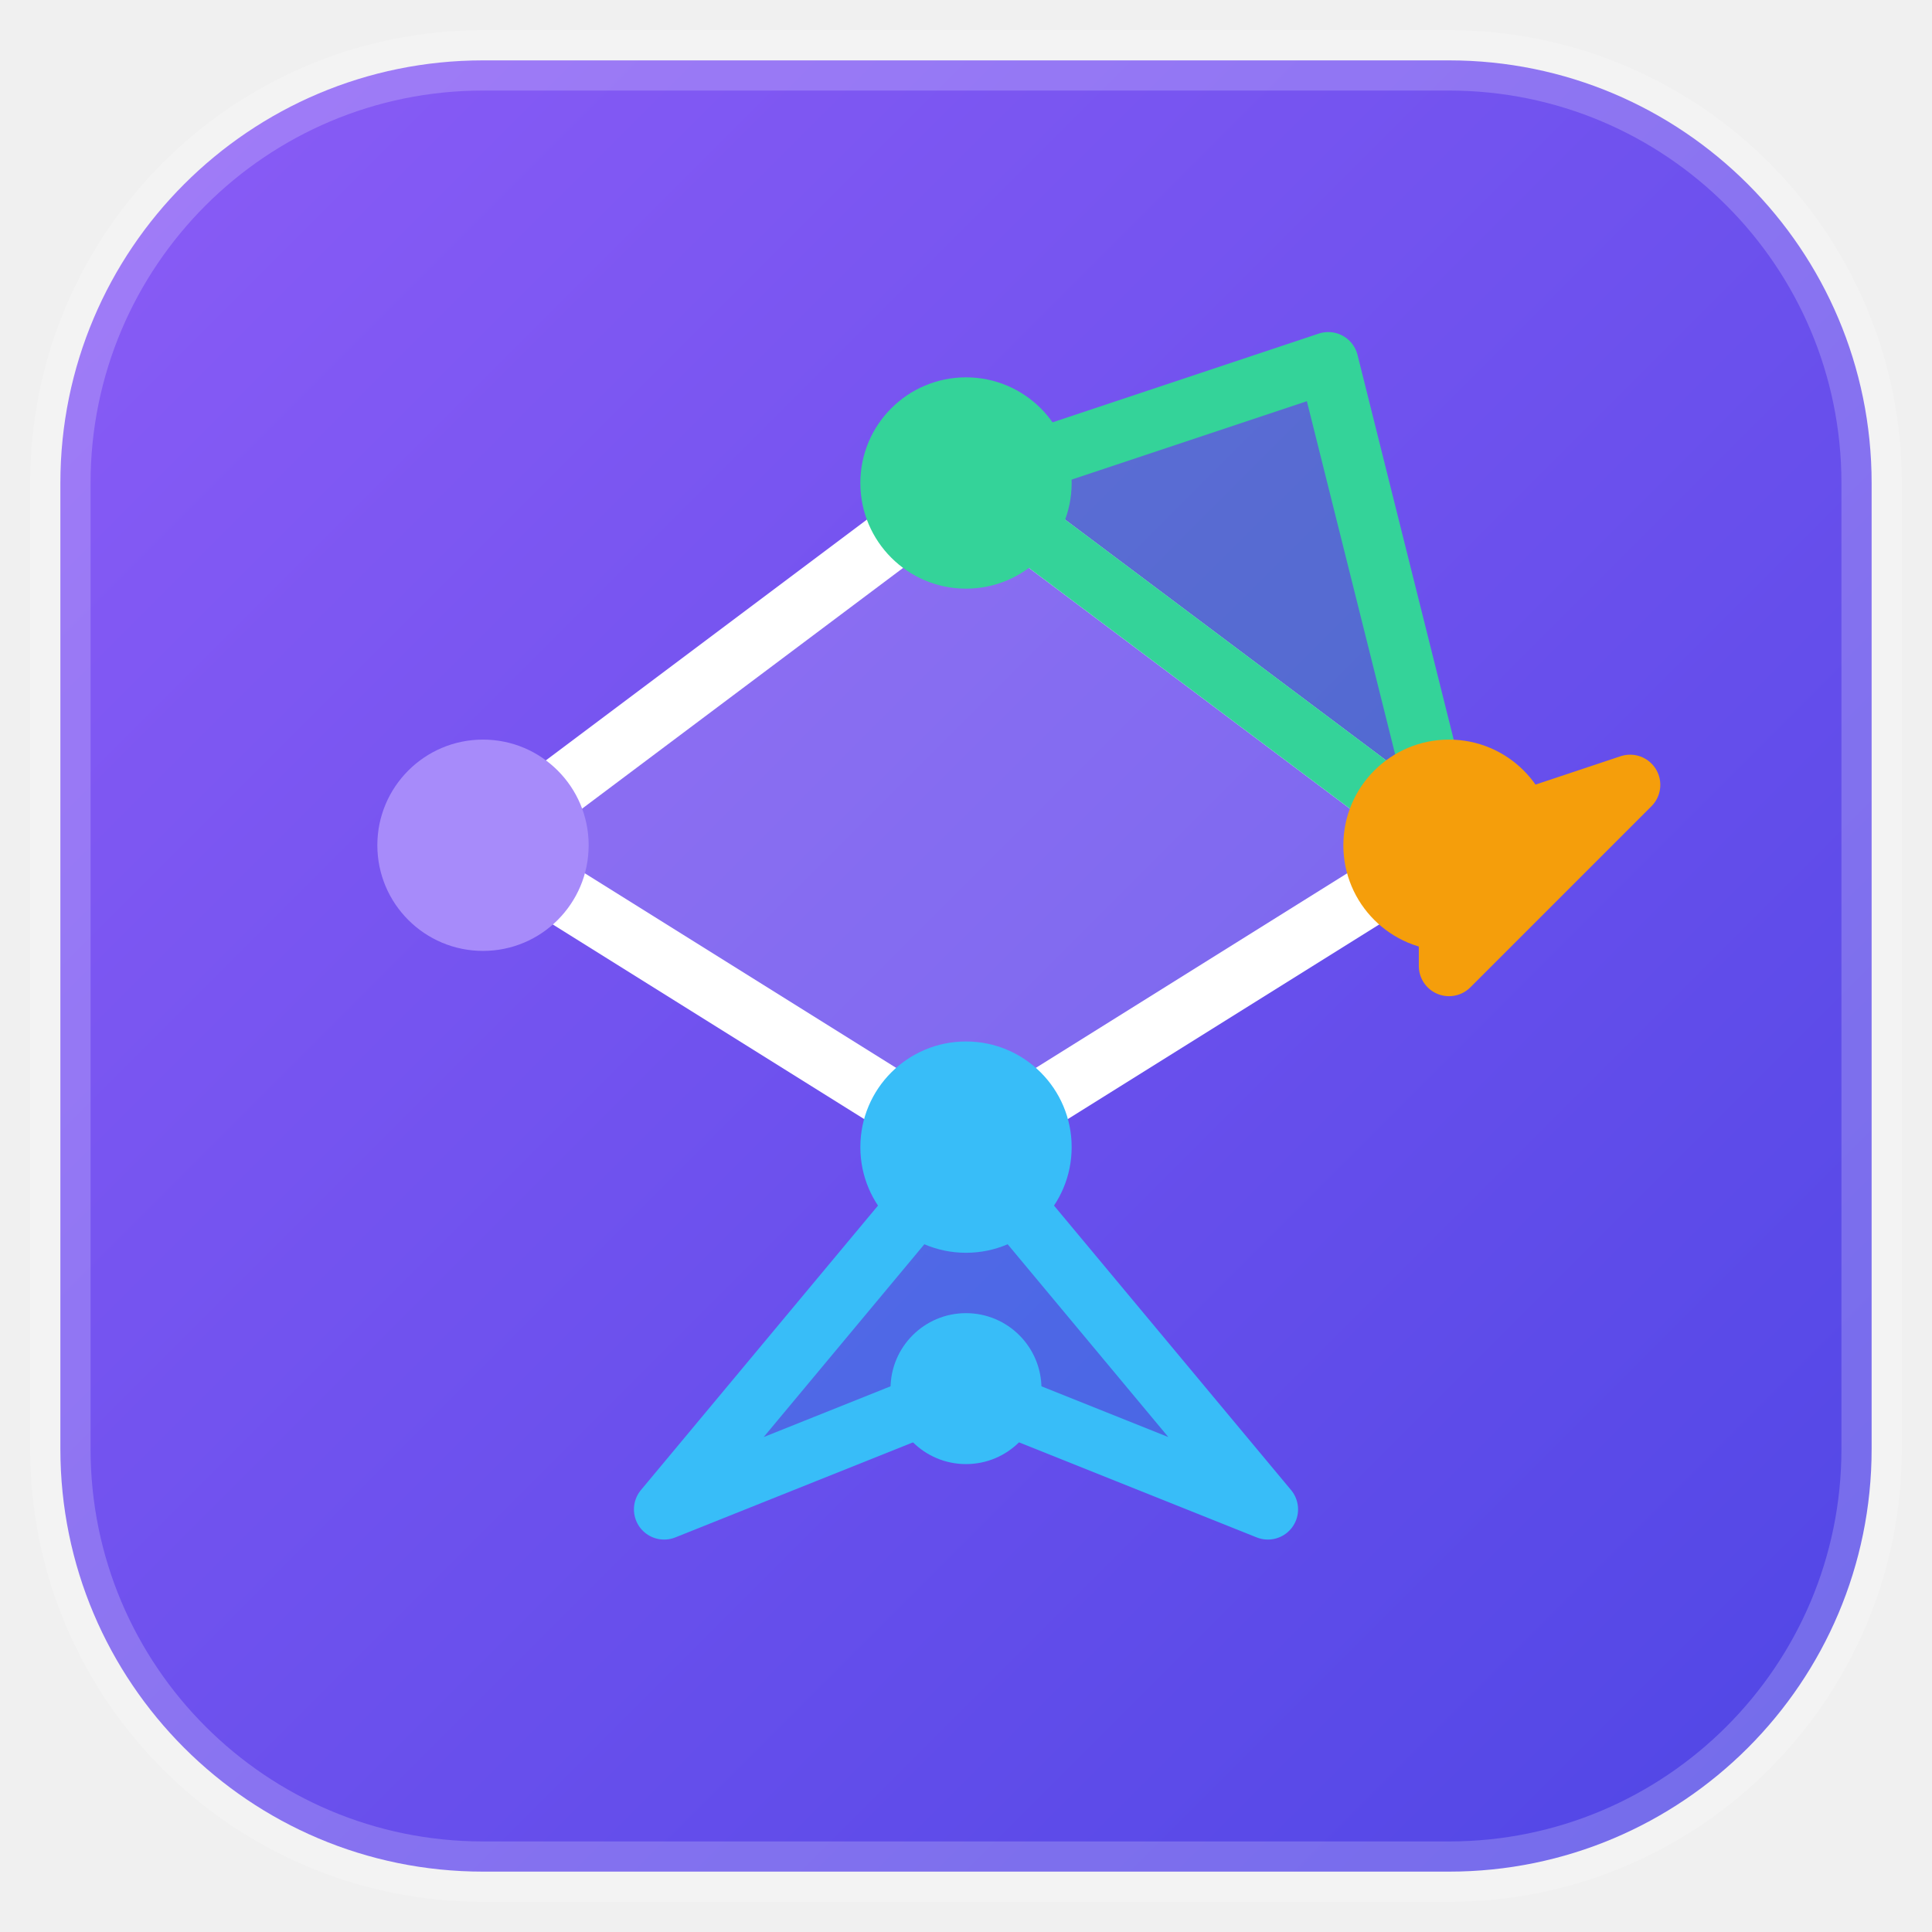
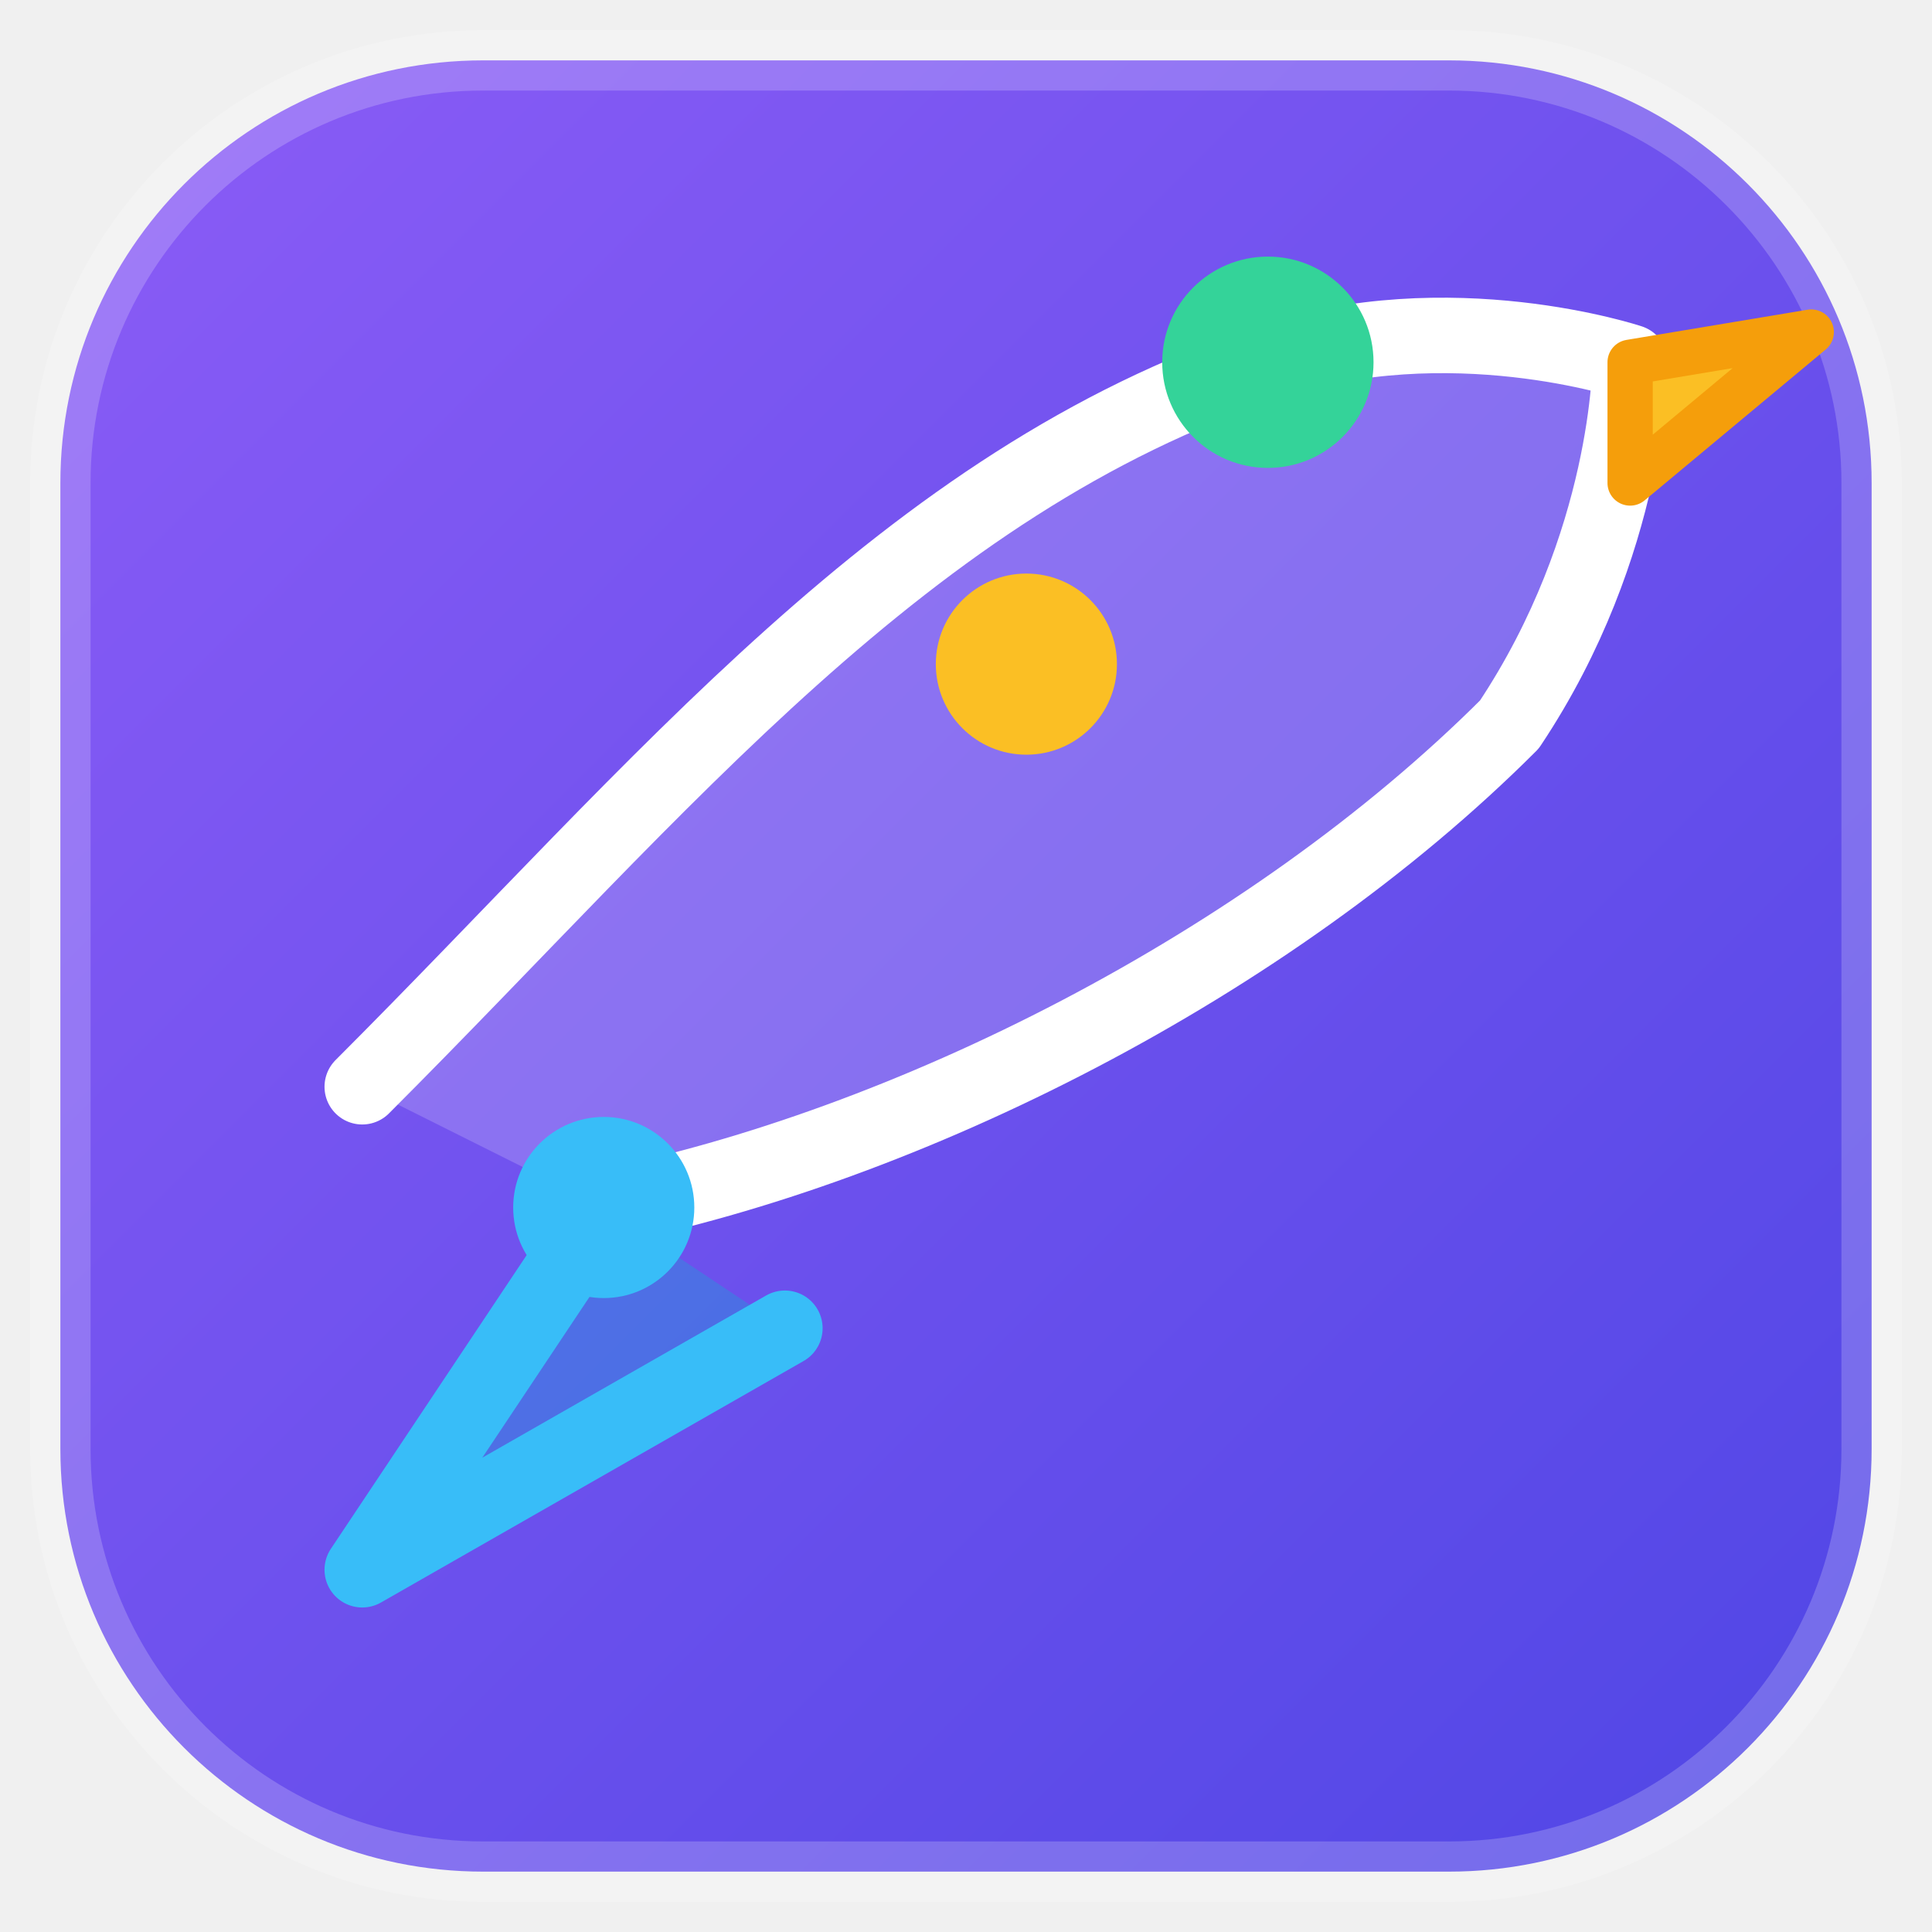
<svg xmlns="http://www.w3.org/2000/svg" viewBox="0 0 64 64">
  <defs>
-     <linearGradient id="sparrowGrad" x1="0%" y1="0%" x2="100%" y2="100%">
+     <linearGradient id="sparrowBg" x1="0%" y1="0%" x2="100%" y2="100%">
      <stop offset="0%" stop-color="#8B5CF6" />
      <stop offset="100%" stop-color="#4F46E5" />
    </linearGradient>
  </defs>
-   <rect x="2" y="2" width="60" height="60" rx="14" fill="url(#sparrowGrad)" stroke="rgba(255,255,255,0.2)" stroke-width="2" />
-   <g fill="none" stroke="#FFFFFF" stroke-width="2" stroke-linecap="round" stroke-linejoin="round">
-     <polygon points="32,16 48,28 32,38 16,28" fill="rgba(255,255,255,0.15)" />
-     <polygon points="32,38 42,50 32,46 22,50" fill="rgba(6,182,212,0.25)" stroke="#38BDF8" />
-     <polygon points="32,16 48,28 44,12" fill="rgba(16,185,129,0.25)" stroke="#34D399" />
-     <polygon points="48,28 54,26 48,32" fill="#FBBF24" stroke="#F59E0B" />
+   <rect x="2" y="2" width="60" height="60" rx="14" fill="url(#sparrowBg)" stroke="rgba(255,255,255,0.2)" stroke-width="2" />
+   <g fill="none" stroke="#FFFFFF" stroke-width="2.5" stroke-linecap="round" stroke-linejoin="round">
+     <path d="M 12 36 C 22 26 30 16 42 12 C 48 10 54 12 54 12 C 54 12 54 18 50 24 C 42 32 30 38 20 40" fill="rgba(255,255,255,0.18)" stroke="#FFFFFF" />
+     <path d="M 20 40 L 12 52 L 26 44" fill="rgba(6,182,212,0.3)" stroke="#38BDF8" />
+     <polygon points="54,12 60,11 54,16" fill="#FBBF24" stroke="#F59E0B" stroke-width="1.5" />
  </g>
-   <circle cx="32" cy="16" r="3.5" fill="#34D399" />
-   <circle cx="48" cy="28" r="3.5" fill="#F59E0B" />
-   <circle cx="32" cy="38" r="3.5" fill="#38BDF8" />
-   <circle cx="16" cy="28" r="3.5" fill="#A78BFA" />
-   <circle cx="32" cy="46" r="2.5" fill="#38BDF8" />
+   <circle cx="42" cy="12" r="3.5" fill="#34D399" />
+   <circle cx="34" cy="22" r="3" fill="#FBBF24" />
+   <circle cx="20" cy="40" r="3" fill="#38BDF8" />
</svg>
